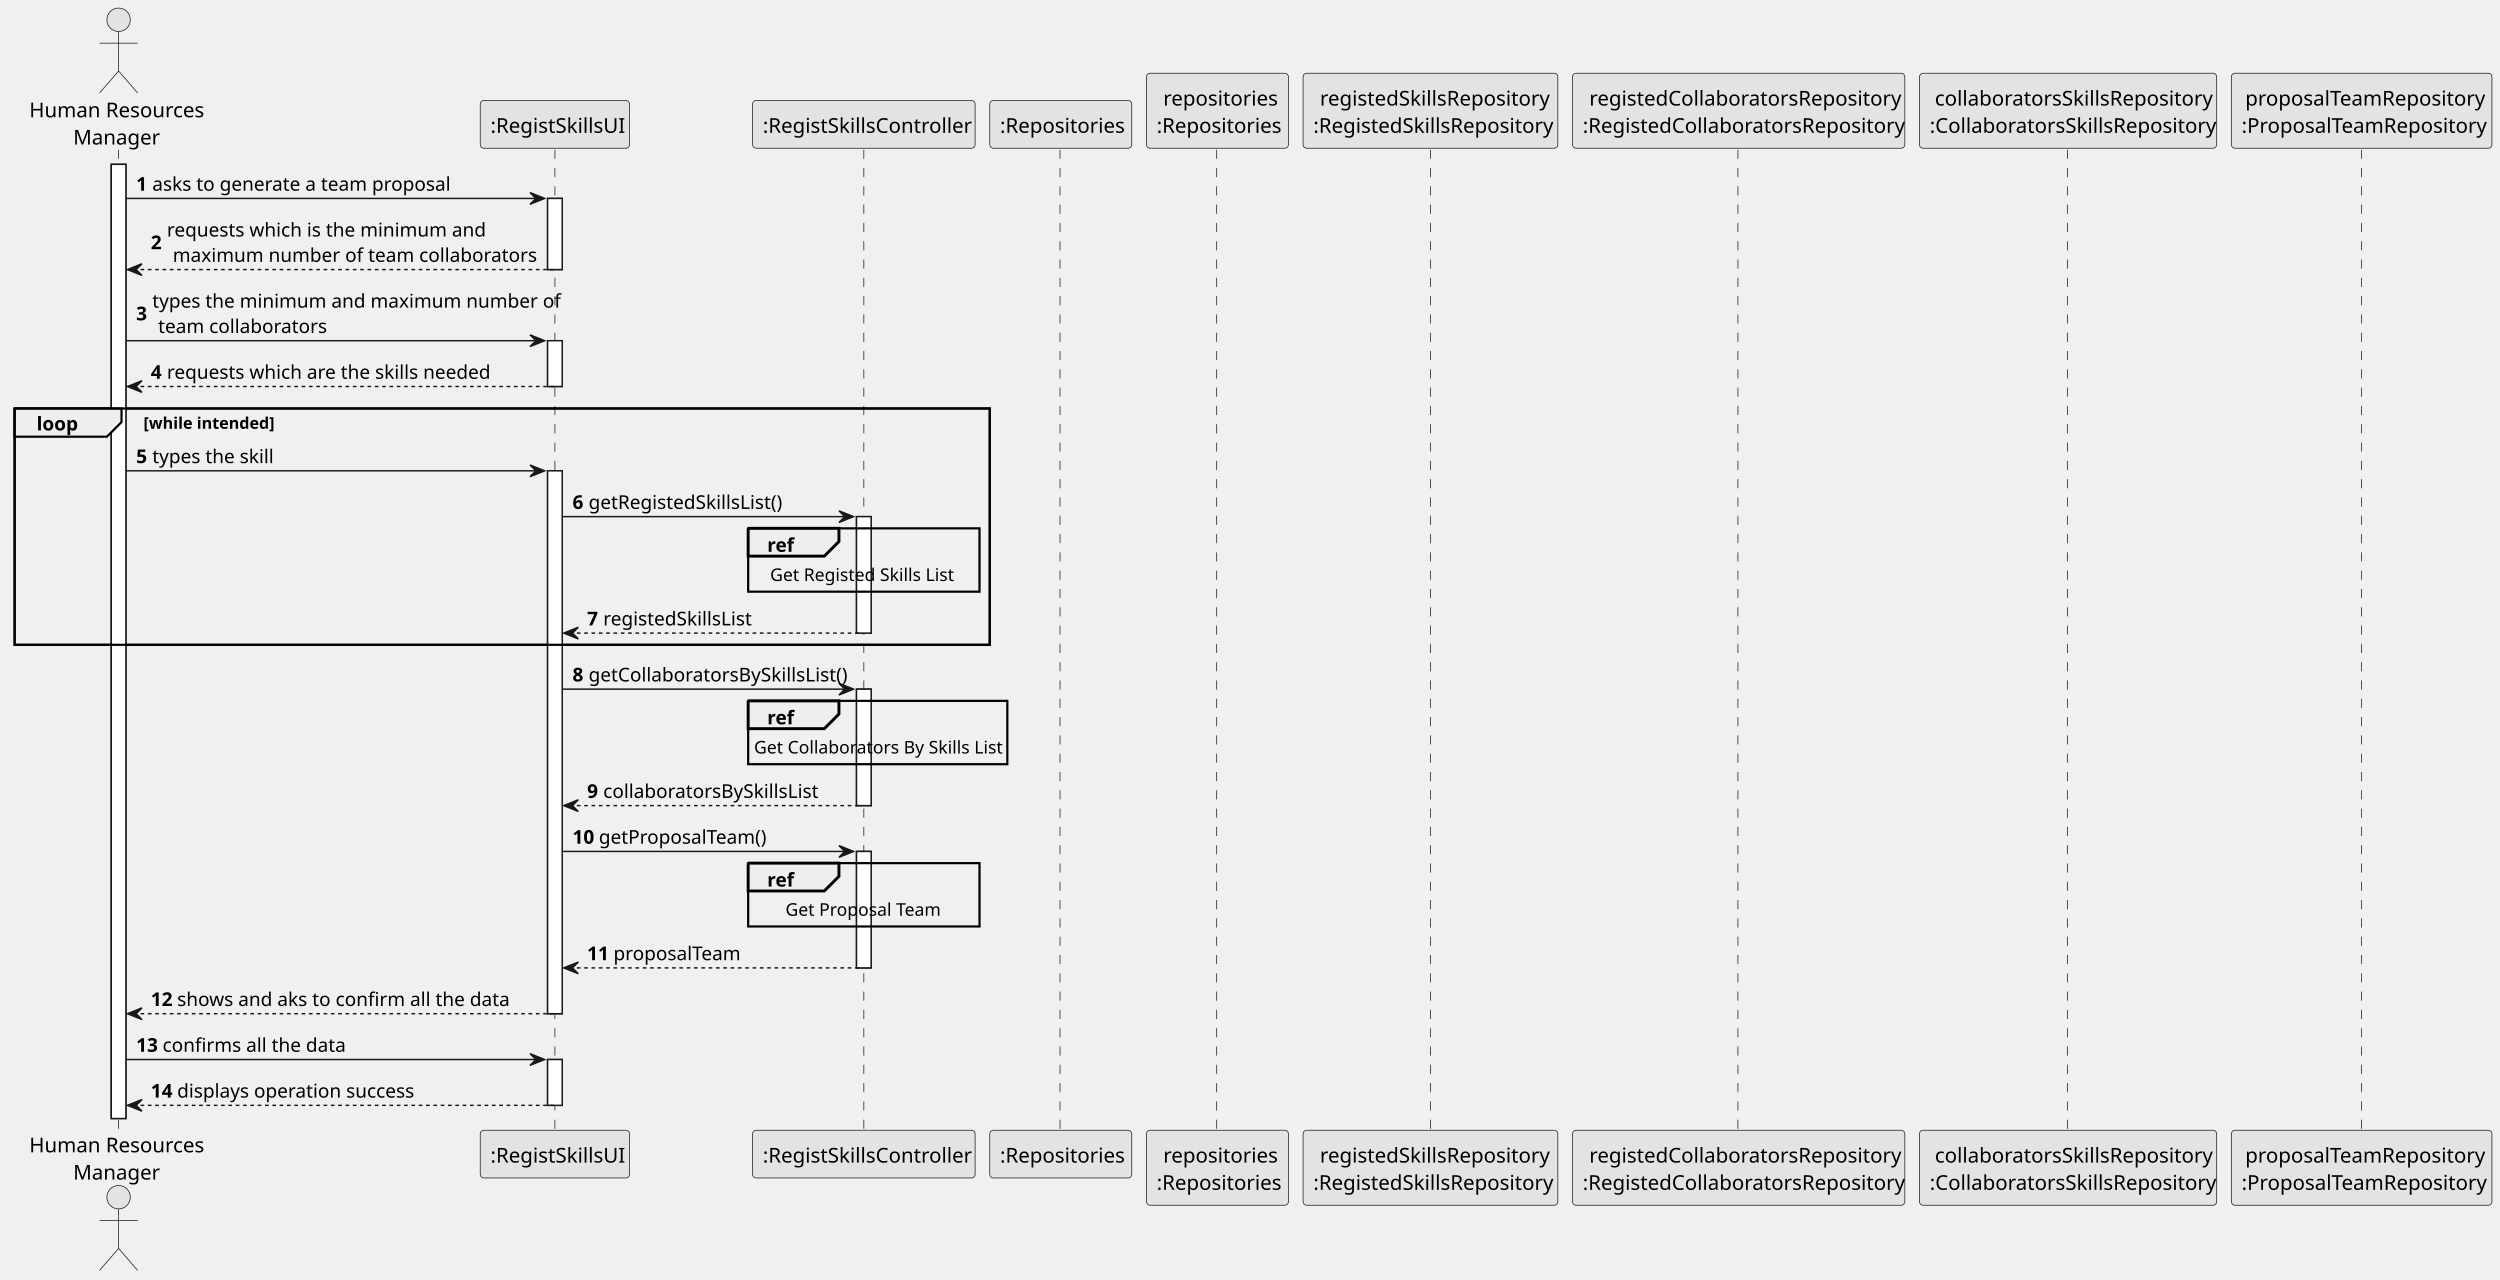
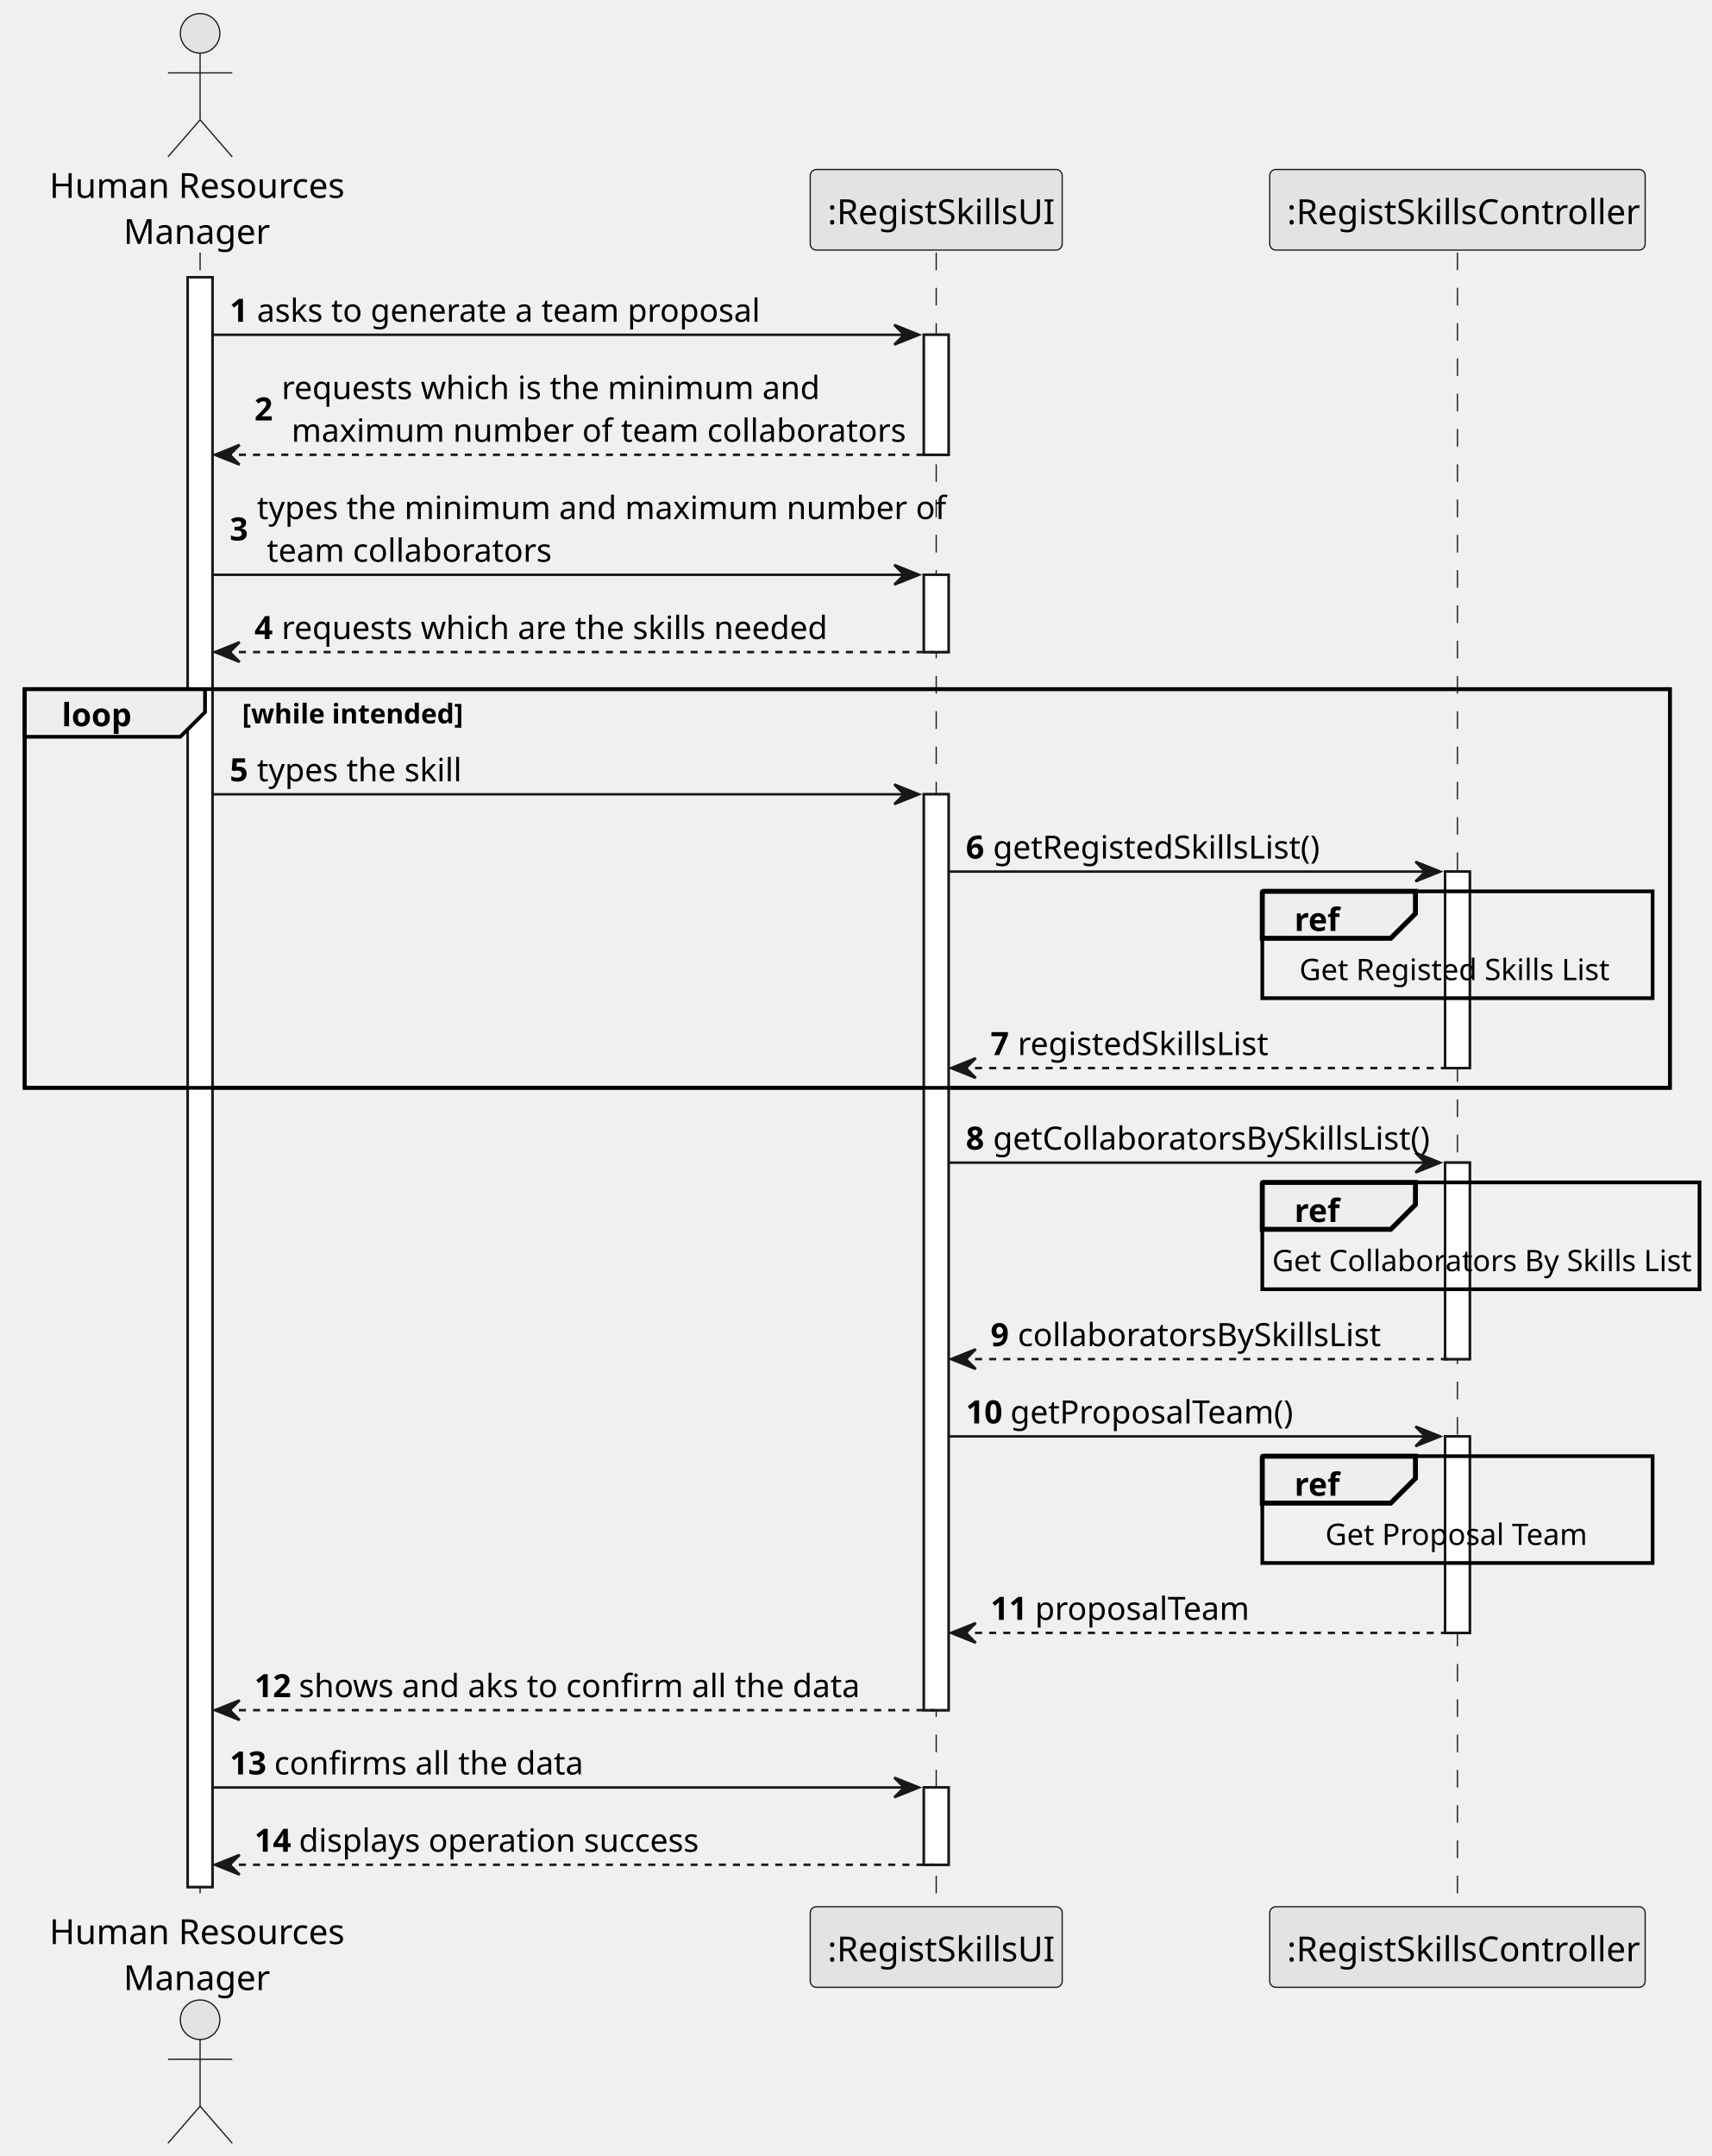
- <svg xmlns="http://www.w3.org/2000/svg" contentStyleType="text/css" height="699.2px" preserveAspectRatio="none" style="width:1366px;height:699px;background:#FFFFFF;" version="1.1" viewBox="0 0 1366 699" width="1366.4px" zoomAndPan="magnify">
+ <svg xmlns="http://www.w3.org/2000/svg" contentStyleType="text/css" height="611.8px" preserveAspectRatio="none" style="width:485px;height:611px;background:#FFFFFF;" version="1.1" viewBox="0 0 485 611" width="485.8px" zoomAndPan="magnify">
  <defs />
  <g>
-     <rect fill="#FFFFFF" height="521.362" style="stroke:#181818;stroke-width:0.8;" width="8" x="60.8" y="89.794" />
-     <rect fill="#FFFFFF" height="38.866" style="stroke:#181818;stroke-width:0.8;" width="8" x="299.2" y="108.427" />
-     <rect fill="#FFFFFF" height="25.033" style="stroke:#181818;stroke-width:0.8;" width="8" x="299.2" y="186.158" />
-     <rect fill="#FFFFFF" height="296.634" style="stroke:#181818;stroke-width:0.8;" width="8" x="299.2" y="257.256" />
-     <rect fill="#FFFFFF" height="25.033" style="stroke:#181818;stroke-width:0.8;" width="8" x="299.2" y="578.923" />
-     <rect fill="#FFFFFF" height="63.634" style="stroke:#181818;stroke-width:0.8;" width="8" x="468" y="282.289" />
-     <rect fill="#FFFFFF" height="63.634" style="stroke:#181818;stroke-width:0.8;" width="8" x="468" y="376.556" />
-     <rect fill="#FFFFFF" height="63.634" style="stroke:#181818;stroke-width:0.8;" width="8" x="468" y="465.223" />
-     <rect fill="none" height="129.133" style="stroke:#000000;stroke-width:1.2;" width="532.8" x="8" y="223.191" />
-     <line style="stroke:#181818;stroke-width:0.4;stroke-dasharray:5.0,5.0;" x1="64.8" x2="64.8" y1="81.794" y2="618.356" />
-     <line style="stroke:#181818;stroke-width:0.4;stroke-dasharray:5.0,5.0;" x1="303.2" x2="303.2" y1="81.794" y2="618.356" />
-     <line style="stroke:#181818;stroke-width:0.4;stroke-dasharray:5.0,5.0;" x1="472" x2="472" y1="81.794" y2="618.356" />
-     <line style="stroke:#181818;stroke-width:0.4;stroke-dasharray:5.0,5.0;" x1="579.2" x2="579.2" y1="81.794" y2="618.356" />
-     <line style="stroke:#181818;stroke-width:0.4;stroke-dasharray:5.0,5.0;" x1="664.8" x2="664.8" y1="81.794" y2="618.356" />
-     <line style="stroke:#181818;stroke-width:0.4;stroke-dasharray:5.0,5.0;" x1="781.6" x2="781.6" y1="81.794" y2="618.356" />
-     <line style="stroke:#181818;stroke-width:0.4;stroke-dasharray:5.0,5.0;" x1="949.6" x2="949.6" y1="81.794" y2="618.356" />
-     <line style="stroke:#181818;stroke-width:0.4;stroke-dasharray:5.0,5.0;" x1="1129.6" x2="1129.6" y1="81.794" y2="618.356" />
-     <line style="stroke:#181818;stroke-width:0.4;stroke-dasharray:5.0,5.0;" x1="1290.4" x2="1290.4" y1="81.794" y2="618.356" />
-     <text fill="#000000" font-family="sans-serif" font-size="11.2" lengthAdjust="spacing" textLength="92.8" x="16" y="64.086">Human Resources</text>
-     <text fill="#000000" font-family="sans-serif" font-size="11.2" lengthAdjust="spacing" textLength="44.8" x="40" y="78.983">Manager</text>
-     <ellipse cx="64.8" cy="10.8" fill="#E3E3E3" rx="6.4" ry="6.4" style="stroke:#181818;stroke-width:0.4;" />
-     <path d="M64.8,17.2 L64.8,38.8 M54.4,23.6 L75.2,23.6 M64.8,38.8 L54.4,50.8 M64.8,38.8 L75.2,50.8 " fill="none" style="stroke:#181818;stroke-width:0.4;" />
-     <text fill="#000000" font-family="sans-serif" font-size="11.2" lengthAdjust="spacing" textLength="92.8" x="16" y="629.642">Human Resources</text>
-     <text fill="#000000" font-family="sans-serif" font-size="11.2" lengthAdjust="spacing" textLength="44.8" x="40" y="644.539">Manager</text>
-     <ellipse cx="64.8" cy="654.15" fill="#E3E3E3" rx="6.4" ry="6.4" style="stroke:#181818;stroke-width:0.4;" />
-     <path d="M64.8,660.55 L64.8,682.15 M54.4,666.95 L75.2,666.95 M64.8,682.15 L54.4,694.15 M64.8,682.15 L75.2,694.15 " fill="none" style="stroke:#181818;stroke-width:0.4;" />
-     <rect fill="#E3E3E3" height="26.097" rx="2" ry="2" style="stroke:#181818;stroke-width:0.4;" width="81.6" x="262.4" y="54.897" />
-     <text fill="#000000" font-family="sans-serif" font-size="11.2" lengthAdjust="spacing" textLength="70.4" x="268" y="72.583">:RegistSkillsUI</text>
-     <rect fill="#E3E3E3" height="26.097" rx="2" ry="2" style="stroke:#181818;stroke-width:0.4;" width="81.6" x="262.4" y="617.556" />
-     <text fill="#000000" font-family="sans-serif" font-size="11.2" lengthAdjust="spacing" textLength="70.4" x="268" y="635.242">:RegistSkillsUI</text>
-     <rect fill="#E3E3E3" height="26.097" rx="2" ry="2" style="stroke:#181818;stroke-width:0.4;" width="121.6" x="411.2" y="54.897" />
-     <text fill="#000000" font-family="sans-serif" font-size="11.2" lengthAdjust="spacing" textLength="110.4" x="416.8" y="72.583">:RegistSkillsController</text>
-     <rect fill="#E3E3E3" height="26.097" rx="2" ry="2" style="stroke:#181818;stroke-width:0.4;" width="121.6" x="411.2" y="617.556" />
-     <text fill="#000000" font-family="sans-serif" font-size="11.2" lengthAdjust="spacing" textLength="110.4" x="416.8" y="635.242">:RegistSkillsController</text>
-     <rect fill="#E3E3E3" height="26.097" rx="2" ry="2" style="stroke:#181818;stroke-width:0.4;" width="77.6" x="540.8" y="54.897" />
-     <text fill="#000000" font-family="sans-serif" font-size="11.2" lengthAdjust="spacing" textLength="66.4" x="546.4" y="72.583">:Repositories</text>
-     <rect fill="#E3E3E3" height="26.097" rx="2" ry="2" style="stroke:#181818;stroke-width:0.4;" width="77.6" x="540.8" y="617.556" />
-     <text fill="#000000" font-family="sans-serif" font-size="11.2" lengthAdjust="spacing" textLength="66.4" x="546.4" y="635.242">:Repositories</text>
-     <rect fill="#E3E3E3" height="40.994" rx="2" ry="2" style="stroke:#181818;stroke-width:0.4;" width="77.6" x="626.4" y="40" />
-     <text fill="#000000" font-family="sans-serif" font-size="11.2" lengthAdjust="spacing" textLength="59.2" x="635.6" y="57.686">repositories</text>
-     <text fill="#000000" font-family="sans-serif" font-size="11.2" lengthAdjust="spacing" textLength="66.4" x="632" y="72.583">:Repositories</text>
-     <rect fill="#E3E3E3" height="40.994" rx="2" ry="2" style="stroke:#181818;stroke-width:0.4;" width="77.6" x="626.4" y="617.556" />
-     <text fill="#000000" font-family="sans-serif" font-size="11.2" lengthAdjust="spacing" textLength="59.2" x="635.6" y="635.242">repositories</text>
-     <text fill="#000000" font-family="sans-serif" font-size="11.2" lengthAdjust="spacing" textLength="66.4" x="632" y="650.139">:Repositories</text>
-     <rect fill="#E3E3E3" height="40.994" rx="2" ry="2" style="stroke:#181818;stroke-width:0.4;" width="139.2" x="712" y="40" />
-     <text fill="#000000" font-family="sans-serif" font-size="11.2" lengthAdjust="spacing" textLength="120.8" x="721.2" y="57.686">registedSkillsRepository</text>
-     <text fill="#000000" font-family="sans-serif" font-size="11.2" lengthAdjust="spacing" textLength="128" x="717.6" y="72.583">:RegistedSkillsRepository</text>
-     <rect fill="#E3E3E3" height="40.994" rx="2" ry="2" style="stroke:#181818;stroke-width:0.4;" width="139.2" x="712" y="617.556" />
-     <text fill="#000000" font-family="sans-serif" font-size="11.2" lengthAdjust="spacing" textLength="120.8" x="721.2" y="635.242">registedSkillsRepository</text>
-     <text fill="#000000" font-family="sans-serif" font-size="11.2" lengthAdjust="spacing" textLength="128" x="717.6" y="650.139">:RegistedSkillsRepository</text>
-     <rect fill="#E3E3E3" height="40.994" rx="2" ry="2" style="stroke:#181818;stroke-width:0.4;" width="181.6" x="859.2" y="40" />
-     <text fill="#000000" font-family="sans-serif" font-size="11.2" lengthAdjust="spacing" textLength="163.2" x="868.4" y="57.686">registedCollaboratorsRepository</text>
-     <text fill="#000000" font-family="sans-serif" font-size="11.2" lengthAdjust="spacing" textLength="170.4" x="864.8" y="72.583">:RegistedCollaboratorsRepository</text>
-     <rect fill="#E3E3E3" height="40.994" rx="2" ry="2" style="stroke:#181818;stroke-width:0.4;" width="181.6" x="859.2" y="617.556" />
-     <text fill="#000000" font-family="sans-serif" font-size="11.2" lengthAdjust="spacing" textLength="163.2" x="868.4" y="635.242">registedCollaboratorsRepository</text>
-     <text fill="#000000" font-family="sans-serif" font-size="11.2" lengthAdjust="spacing" textLength="170.4" x="864.8" y="650.139">:RegistedCollaboratorsRepository</text>
-     <rect fill="#E3E3E3" height="40.994" rx="2" ry="2" style="stroke:#181818;stroke-width:0.4;" width="162.4" x="1048.8" y="40" />
-     <text fill="#000000" font-family="sans-serif" font-size="11.2" lengthAdjust="spacing" textLength="145.6" x="1057.2" y="57.686">collaboratorsSkillsRepository</text>
-     <text fill="#000000" font-family="sans-serif" font-size="11.2" lengthAdjust="spacing" textLength="151.2" x="1054.4" y="72.583">:CollaboratorsSkillsRepository</text>
-     <rect fill="#E3E3E3" height="40.994" rx="2" ry="2" style="stroke:#181818;stroke-width:0.4;" width="162.4" x="1048.8" y="617.556" />
-     <text fill="#000000" font-family="sans-serif" font-size="11.2" lengthAdjust="spacing" textLength="145.6" x="1057.2" y="635.242">collaboratorsSkillsRepository</text>
-     <text fill="#000000" font-family="sans-serif" font-size="11.2" lengthAdjust="spacing" textLength="151.2" x="1054.4" y="650.139">:CollaboratorsSkillsRepository</text>
-     <rect fill="#E3E3E3" height="40.994" rx="2" ry="2" style="stroke:#181818;stroke-width:0.4;" width="142.4" x="1219.2" y="40" />
-     <text fill="#000000" font-family="sans-serif" font-size="11.2" lengthAdjust="spacing" textLength="127.2" x="1226.8" y="57.686">proposalTeamRepository</text>
-     <text fill="#000000" font-family="sans-serif" font-size="11.2" lengthAdjust="spacing" textLength="131.2" x="1224.8" y="72.583">:ProposalTeamRepository</text>
-     <rect fill="#E3E3E3" height="40.994" rx="2" ry="2" style="stroke:#181818;stroke-width:0.4;" width="142.4" x="1219.2" y="617.556" />
-     <text fill="#000000" font-family="sans-serif" font-size="11.2" lengthAdjust="spacing" textLength="127.2" x="1226.8" y="635.242">proposalTeamRepository</text>
-     <text fill="#000000" font-family="sans-serif" font-size="11.2" lengthAdjust="spacing" textLength="131.2" x="1224.8" y="650.139">:ProposalTeamRepository</text>
-     <rect fill="#FFFFFF" height="521.362" style="stroke:#181818;stroke-width:0.8;" width="8" x="60.8" y="89.794" />
-     <rect fill="#FFFFFF" height="38.866" style="stroke:#181818;stroke-width:0.8;" width="8" x="299.2" y="108.427" />
-     <rect fill="#FFFFFF" height="25.033" style="stroke:#181818;stroke-width:0.8;" width="8" x="299.2" y="186.158" />
-     <rect fill="#FFFFFF" height="296.634" style="stroke:#181818;stroke-width:0.8;" width="8" x="299.2" y="257.256" />
-     <rect fill="#FFFFFF" height="25.033" style="stroke:#181818;stroke-width:0.8;" width="8" x="299.2" y="578.923" />
-     <rect fill="#FFFFFF" height="63.634" style="stroke:#181818;stroke-width:0.8;" width="8" x="468" y="282.289" />
-     <rect fill="#FFFFFF" height="63.634" style="stroke:#181818;stroke-width:0.8;" width="8" x="468" y="376.556" />
-     <rect fill="#FFFFFF" height="63.634" style="stroke:#181818;stroke-width:0.8;" width="8" x="468" y="465.223" />
-     <polygon fill="#181818" points="289.6,105.227,297.6,108.427,289.6,111.627,292.8,108.427" style="stroke:#181818;stroke-width:0.8;" />
-     <line style="stroke:#181818;stroke-width:0.8;" x1="68.8" x2="294.4" y1="108.427" y2="108.427" />
-     <text fill="#000000" font-family="sans-serif" font-size="10.4" font-weight="bold" lengthAdjust="spacing" textLength="5.6" x="74.4" y="104.216">1</text>
-     <text fill="#000000" font-family="sans-serif" font-size="10.4" lengthAdjust="spacing" textLength="155.2" x="83.2" y="104.216">asks to generate a team proposal</text>
-     <polygon fill="#181818" points="77.6,144.092,69.6,147.292,77.6,150.492,74.4,147.292" style="stroke:#181818;stroke-width:0.8;" />
-     <line style="stroke:#181818;stroke-width:0.8;stroke-dasharray:2.0,2.0;" x1="72.8" x2="302.4" y1="147.292" y2="147.292" />
-     <text fill="#000000" font-family="sans-serif" font-size="10.4" font-weight="bold" lengthAdjust="spacing" textLength="5.6" x="82.4" y="136.166">2</text>
-     <text fill="#000000" font-family="sans-serif" font-size="10.4" lengthAdjust="spacing" textLength="164" x="91.2" y="129.249">requests which is the minimum and</text>
-     <text fill="#000000" font-family="sans-serif" font-size="10.4" lengthAdjust="spacing" textLength="183.2" x="94.4" y="143.082">maximum number of team collaborators</text>
-     <polygon fill="#181818" points="289.6,182.958,297.6,186.158,289.6,189.358,292.8,186.158" style="stroke:#181818;stroke-width:0.8;" />
-     <line style="stroke:#181818;stroke-width:0.8;" x1="68.8" x2="294.4" y1="186.158" y2="186.158" />
-     <text fill="#000000" font-family="sans-serif" font-size="10.4" font-weight="bold" lengthAdjust="spacing" textLength="5.6" x="74.4" y="175.031">3</text>
-     <text fill="#000000" font-family="sans-serif" font-size="10.4" lengthAdjust="spacing" textLength="206.4" x="83.2" y="168.115">types the minimum and maximum number of</text>
-     <text fill="#000000" font-family="sans-serif" font-size="10.4" lengthAdjust="spacing" textLength="85.6" x="86.4" y="181.948">team collaborators</text>
-     <polygon fill="#181818" points="77.6,207.991,69.6,211.191,77.6,214.391,74.4,211.191" style="stroke:#181818;stroke-width:0.8;" />
-     <line style="stroke:#181818;stroke-width:0.8;stroke-dasharray:2.0,2.0;" x1="72.8" x2="302.4" y1="211.191" y2="211.191" />
-     <text fill="#000000" font-family="sans-serif" font-size="10.4" font-weight="bold" lengthAdjust="spacing" textLength="5.6" x="82.4" y="206.981">4</text>
-     <text fill="#000000" font-family="sans-serif" font-size="10.4" lengthAdjust="spacing" textLength="168.8" x="91.2" y="206.981">requests which are the skills needed</text>
-     <path d="M8,223.191 L66.4,223.191 L66.4,230.623 L58.4,238.623 L8,238.623 L8,223.191 " fill="#EEEEEE" style="stroke:#000000;stroke-width:1.2;" />
-     <rect fill="none" height="129.133" style="stroke:#000000;stroke-width:1.2;" width="532.8" x="8" y="223.191" />
-     <text fill="#000000" font-family="sans-serif" font-size="10.4" font-weight="bold" lengthAdjust="spacing" textLength="22.4" x="20" y="235.213">loop</text>
-     <text fill="#000000" font-family="sans-serif" font-size="8.8" font-weight="bold" lengthAdjust="spacing" textLength="72" x="78.4" y="234.287">[while intended]</text>
-     <polygon fill="#181818" points="289.6,254.056,297.6,257.256,289.6,260.456,292.8,257.256" style="stroke:#181818;stroke-width:0.8;" />
-     <line style="stroke:#181818;stroke-width:0.8;" x1="68.8" x2="294.4" y1="257.256" y2="257.256" />
-     <text fill="#000000" font-family="sans-serif" font-size="10.4" font-weight="bold" lengthAdjust="spacing" textLength="5.6" x="74.4" y="253.046">5</text>
-     <text fill="#000000" font-family="sans-serif" font-size="10.4" lengthAdjust="spacing" textLength="64.8" x="83.2" y="253.046">types the skill</text>
-     <polygon fill="#181818" points="458.4,279.089,466.4,282.289,458.4,285.489,461.6,282.289" style="stroke:#181818;stroke-width:0.8;" />
-     <line style="stroke:#181818;stroke-width:0.8;" x1="307.2" x2="463.2" y1="282.289" y2="282.289" />
-     <text fill="#000000" font-family="sans-serif" font-size="10.4" font-weight="bold" lengthAdjust="spacing" textLength="5.6" x="312.8" y="278.079">6</text>
-     <text fill="#000000" font-family="sans-serif" font-size="10.4" lengthAdjust="spacing" textLength="104" x="321.6" y="278.079">getRegistedSkillsList()</text>
-     <rect fill="none" height="34.602" style="stroke:#000000;stroke-width:1.2;" width="126.4" x="408.8" y="288.689" />
-     <path d="M408.8,288.689 L458.4,288.689 L458.4,295.889 L450.4,303.889 L408.8,303.889 L408.8,288.689 " fill="#EEEEEE" style="stroke:#000000;stroke-width:1.6;" />
-     <text fill="#000000" font-family="sans-serif" font-size="10.4" font-weight="bold" lengthAdjust="spacing" textLength="13.6" x="419.2" y="301.512">ref</text>
-     <text fill="#000000" font-family="sans-serif" font-size="9.6" lengthAdjust="spacing" textLength="102.4" x="420.8" y="317.448">Get Registed Skills List</text>
-     <polygon fill="#181818" points="316,342.723,308,345.923,316,349.123,312.8,345.923" style="stroke:#181818;stroke-width:0.8;" />
-     <line style="stroke:#181818;stroke-width:0.8;stroke-dasharray:2.0,2.0;" x1="311.2" x2="471.2" y1="345.923" y2="345.923" />
-     <text fill="#000000" font-family="sans-serif" font-size="10.4" font-weight="bold" lengthAdjust="spacing" textLength="5.6" x="320.8" y="341.713">7</text>
-     <text fill="#000000" font-family="sans-serif" font-size="10.4" lengthAdjust="spacing" textLength="79.2" x="329.6" y="341.713">registedSkillsList</text>
-     <polygon fill="#181818" points="458.4,373.356,466.4,376.556,458.4,379.756,461.6,376.556" style="stroke:#181818;stroke-width:0.8;" />
-     <line style="stroke:#181818;stroke-width:0.8;" x1="307.2" x2="463.2" y1="376.556" y2="376.556" />
-     <text fill="#000000" font-family="sans-serif" font-size="10.4" font-weight="bold" lengthAdjust="spacing" textLength="5.6" x="312.8" y="372.346">8</text>
-     <text fill="#000000" font-family="sans-serif" font-size="10.4" lengthAdjust="spacing" textLength="136.8" x="321.6" y="372.346">getCollaboratorsBySkillsList()</text>
-     <rect fill="none" height="34.602" style="stroke:#000000;stroke-width:1.2;" width="141.6" x="408.8" y="382.956" />
-     <path d="M408.8,382.956 L458.4,382.956 L458.4,390.156 L450.4,398.156 L408.8,398.156 L408.8,382.956 " fill="#EEEEEE" style="stroke:#000000;stroke-width:1.6;" />
-     <text fill="#000000" font-family="sans-serif" font-size="10.4" font-weight="bold" lengthAdjust="spacing" textLength="13.6" x="419.2" y="395.779">ref</text>
-     <text fill="#000000" font-family="sans-serif" font-size="9.6" lengthAdjust="spacing" textLength="135.2" x="412" y="411.716">Get Collaborators By Skills List</text>
-     <polygon fill="#181818" points="316,436.991,308,440.191,316,443.391,312.8,440.191" style="stroke:#181818;stroke-width:0.8;" />
-     <line style="stroke:#181818;stroke-width:0.8;stroke-dasharray:2.0,2.0;" x1="311.2" x2="471.2" y1="440.191" y2="440.191" />
-     <text fill="#000000" font-family="sans-serif" font-size="10.4" font-weight="bold" lengthAdjust="spacing" textLength="5.6" x="320.8" y="435.981">9</text>
-     <text fill="#000000" font-family="sans-serif" font-size="10.4" lengthAdjust="spacing" textLength="114.4" x="329.6" y="435.981">collaboratorsBySkillsList</text>
-     <polygon fill="#181818" points="458.4,462.023,466.4,465.223,458.4,468.423,461.6,465.223" style="stroke:#181818;stroke-width:0.8;" />
-     <line style="stroke:#181818;stroke-width:0.8;" x1="307.2" x2="463.2" y1="465.223" y2="465.223" />
-     <text fill="#000000" font-family="sans-serif" font-size="10.4" font-weight="bold" lengthAdjust="spacing" textLength="11.2" x="312.8" y="461.013">10</text>
-     <text fill="#000000" font-family="sans-serif" font-size="10.4" lengthAdjust="spacing" textLength="87.2" x="327.2" y="461.013">getProposalTeam()</text>
-     <rect fill="none" height="34.602" style="stroke:#000000;stroke-width:1.2;" width="126.4" x="408.8" y="471.623" />
-     <path d="M408.8,471.623 L458.4,471.623 L458.4,478.823 L450.4,486.823 L408.8,486.823 L408.8,471.623 " fill="#EEEEEE" style="stroke:#000000;stroke-width:1.6;" />
-     <text fill="#000000" font-family="sans-serif" font-size="10.4" font-weight="bold" lengthAdjust="spacing" textLength="13.6" x="419.2" y="484.446">ref</text>
-     <text fill="#000000" font-family="sans-serif" font-size="9.6" lengthAdjust="spacing" textLength="85.6" x="429.2" y="500.383">Get Proposal Team</text>
-     <polygon fill="#181818" points="316,525.658,308,528.858,316,532.058,312.8,528.858" style="stroke:#181818;stroke-width:0.8;" />
-     <line style="stroke:#181818;stroke-width:0.8;stroke-dasharray:2.0,2.0;" x1="311.2" x2="471.2" y1="528.858" y2="528.858" />
-     <text fill="#000000" font-family="sans-serif" font-size="10.4" font-weight="bold" lengthAdjust="spacing" textLength="11.2" x="320.8" y="524.648">11</text>
-     <text fill="#000000" font-family="sans-serif" font-size="10.4" lengthAdjust="spacing" textLength="64.8" x="335.2" y="524.648">proposalTeam</text>
-     <polygon fill="#181818" points="77.6,550.691,69.6,553.891,77.6,557.091,74.4,553.891" style="stroke:#181818;stroke-width:0.8;" />
-     <line style="stroke:#181818;stroke-width:0.8;stroke-dasharray:2.0,2.0;" x1="72.8" x2="302.4" y1="553.891" y2="553.891" />
-     <text fill="#000000" font-family="sans-serif" font-size="10.4" font-weight="bold" lengthAdjust="spacing" textLength="11.2" x="82.4" y="549.681">12</text>
-     <text fill="#000000" font-family="sans-serif" font-size="10.4" lengthAdjust="spacing" textLength="172.8" x="96.8" y="549.681">shows and aks to confirm all the data</text>
-     <polygon fill="#181818" points="289.6,575.723,297.6,578.923,289.6,582.123,292.8,578.923" style="stroke:#181818;stroke-width:0.8;" />
-     <line style="stroke:#181818;stroke-width:0.8;" x1="68.8" x2="294.4" y1="578.923" y2="578.923" />
-     <text fill="#000000" font-family="sans-serif" font-size="10.4" font-weight="bold" lengthAdjust="spacing" textLength="11.2" x="74.4" y="574.713">13</text>
-     <text fill="#000000" font-family="sans-serif" font-size="10.4" lengthAdjust="spacing" textLength="93.6" x="88.8" y="574.713">confirms all the data</text>
-     <polygon fill="#181818" points="77.6,600.756,69.6,603.956,77.6,607.156,74.4,603.956" style="stroke:#181818;stroke-width:0.8;" />
-     <line style="stroke:#181818;stroke-width:0.8;stroke-dasharray:2.0,2.0;" x1="72.8" x2="302.4" y1="603.956" y2="603.956" />
-     <text fill="#000000" font-family="sans-serif" font-size="10.4" font-weight="bold" lengthAdjust="spacing" textLength="11.2" x="82.4" y="599.746">14</text>
-     <text fill="#000000" font-family="sans-serif" font-size="10.4" lengthAdjust="spacing" textLength="126.4" x="96.8" y="599.746">displays operation success</text>
+     <rect fill="#FFFFFF" height="456.192" style="stroke:#181818;stroke-width:0.7;" width="7" x="53.2" y="78.57" />
+     <rect fill="#FFFFFF" height="34.007" style="stroke:#181818;stroke-width:0.7;" width="7" x="261.8" y="94.873" />
+     <rect fill="#FFFFFF" height="21.904" style="stroke:#181818;stroke-width:0.7;" width="7" x="261.8" y="162.888" />
+     <rect fill="#FFFFFF" height="259.555" style="stroke:#181818;stroke-width:0.7;" width="7" x="261.8" y="225.099" />
+     <rect fill="#FFFFFF" height="21.904" style="stroke:#181818;stroke-width:0.7;" width="7" x="261.8" y="506.558" />
+     <rect fill="#FFFFFF" height="55.68" style="stroke:#181818;stroke-width:0.7;" width="7" x="409.5" y="247.003" />
+     <rect fill="#FFFFFF" height="55.68" style="stroke:#181818;stroke-width:0.7;" width="7" x="409.5" y="329.487" />
+     <rect fill="#FFFFFF" height="55.68" style="stroke:#181818;stroke-width:0.7;" width="7" x="409.5" y="407.07" />
+     <rect fill="none" height="112.991" style="stroke:#000000;stroke-width:1.05;" width="466.2" x="7" y="195.292" />
+     <line style="stroke:#181818;stroke-width:0.35;stroke-dasharray:5.0,5.0;" x1="56.7" x2="56.7" y1="71.57" y2="541.062" />
+     <line style="stroke:#181818;stroke-width:0.35;stroke-dasharray:5.0,5.0;" x1="265.3" x2="265.3" y1="71.57" y2="541.062" />
+     <line style="stroke:#181818;stroke-width:0.35;stroke-dasharray:5.0,5.0;" x1="413" x2="413" y1="71.57" y2="541.062" />
+     <text fill="#000000" font-family="sans-serif" font-size="9.8" lengthAdjust="spacing" textLength="81.2" x="14" y="56.075">Human Resources</text>
+     <text fill="#000000" font-family="sans-serif" font-size="9.8" lengthAdjust="spacing" textLength="39.2" x="35" y="69.11">Manager</text>
+     <ellipse cx="56.7" cy="9.45" fill="#E3E3E3" rx="5.6" ry="5.6" style="stroke:#181818;stroke-width:0.35;" />
+     <path d="M56.7,15.05 L56.7,33.95 M47.6,20.65 L65.8,20.65 M56.7,33.95 L47.6,44.45 M56.7,33.95 L65.8,44.45 " fill="none" style="stroke:#181818;stroke-width:0.35;" />
+     <text fill="#000000" font-family="sans-serif" font-size="9.8" lengthAdjust="spacing" textLength="81.2" x="14" y="550.937">Human Resources</text>
+     <text fill="#000000" font-family="sans-serif" font-size="9.8" lengthAdjust="spacing" textLength="39.2" x="35" y="563.972">Manager</text>
+     <ellipse cx="56.7" cy="572.381" fill="#E3E3E3" rx="5.6" ry="5.6" style="stroke:#181818;stroke-width:0.35;" />
+     <path d="M56.7,577.981 L56.7,596.881 M47.6,583.581 L65.8,583.581 M56.7,596.881 L47.6,607.381 M56.7,596.881 L65.8,607.381 " fill="none" style="stroke:#181818;stroke-width:0.35;" />
+     <rect fill="#E3E3E3" height="22.835" rx="1.75" ry="1.75" style="stroke:#181818;stroke-width:0.35;" width="71.4" x="229.6" y="48.035" />
+     <text fill="#000000" font-family="sans-serif" font-size="9.8" lengthAdjust="spacing" textLength="61.6" x="234.5" y="63.51">:RegistSkillsUI</text>
+     <rect fill="#E3E3E3" height="22.835" rx="1.75" ry="1.75" style="stroke:#181818;stroke-width:0.35;" width="71.4" x="229.6" y="540.362" />
+     <text fill="#000000" font-family="sans-serif" font-size="9.8" lengthAdjust="spacing" textLength="61.6" x="234.5" y="555.837">:RegistSkillsUI</text>
+     <rect fill="#E3E3E3" height="22.835" rx="1.75" ry="1.75" style="stroke:#181818;stroke-width:0.35;" width="106.4" x="359.8" y="48.035" />
+     <text fill="#000000" font-family="sans-serif" font-size="9.8" lengthAdjust="spacing" textLength="96.6" x="364.7" y="63.51">:RegistSkillsController</text>
+     <rect fill="#E3E3E3" height="22.835" rx="1.75" ry="1.75" style="stroke:#181818;stroke-width:0.35;" width="106.4" x="359.8" y="540.362" />
+     <text fill="#000000" font-family="sans-serif" font-size="9.8" lengthAdjust="spacing" textLength="96.6" x="364.7" y="555.837">:RegistSkillsController</text>
+     <rect fill="#FFFFFF" height="456.192" style="stroke:#181818;stroke-width:0.7;" width="7" x="53.2" y="78.57" />
+     <rect fill="#FFFFFF" height="34.007" style="stroke:#181818;stroke-width:0.7;" width="7" x="261.8" y="94.873" />
+     <rect fill="#FFFFFF" height="21.904" style="stroke:#181818;stroke-width:0.7;" width="7" x="261.8" y="162.888" />
+     <rect fill="#FFFFFF" height="259.555" style="stroke:#181818;stroke-width:0.7;" width="7" x="261.8" y="225.099" />
+     <rect fill="#FFFFFF" height="21.904" style="stroke:#181818;stroke-width:0.7;" width="7" x="261.8" y="506.558" />
+     <rect fill="#FFFFFF" height="55.68" style="stroke:#181818;stroke-width:0.7;" width="7" x="409.5" y="247.003" />
+     <rect fill="#FFFFFF" height="55.68" style="stroke:#181818;stroke-width:0.7;" width="7" x="409.5" y="329.487" />
+     <rect fill="#FFFFFF" height="55.68" style="stroke:#181818;stroke-width:0.7;" width="7" x="409.5" y="407.07" />
+     <polygon fill="#181818" points="253.4,92.073,260.4,94.873,253.4,97.673,256.2,94.873" style="stroke:#181818;stroke-width:0.7;" />
+     <line style="stroke:#181818;stroke-width:0.7;" x1="60.2" x2="257.6" y1="94.873" y2="94.873" />
+     <text fill="#000000" font-family="sans-serif" font-size="9.1" font-weight="bold" lengthAdjust="spacing" textLength="4.9" x="65.1" y="91.189">1</text>
+     <text fill="#000000" font-family="sans-serif" font-size="9.1" lengthAdjust="spacing" textLength="135.8" x="72.8" y="91.189">asks to generate a team proposal</text>
+     <polygon fill="#181818" points="67.9,126.081,60.9,128.881,67.9,131.681,65.1,128.881" style="stroke:#181818;stroke-width:0.7;" />
+     <line style="stroke:#181818;stroke-width:0.7;stroke-dasharray:2.0,2.0;" x1="63.7" x2="264.6" y1="128.881" y2="128.881" />
+     <text fill="#000000" font-family="sans-serif" font-size="9.1" font-weight="bold" lengthAdjust="spacing" textLength="4.9" x="72.1" y="119.145">2</text>
+     <text fill="#000000" font-family="sans-serif" font-size="9.1" lengthAdjust="spacing" textLength="143.5" x="79.8" y="113.093">requests which is the minimum and</text>
+     <text fill="#000000" font-family="sans-serif" font-size="9.1" lengthAdjust="spacing" textLength="160.3" x="82.6" y="125.197">maximum number of team collaborators</text>
+     <polygon fill="#181818" points="253.4,160.088,260.4,162.888,253.4,165.688,256.2,162.888" style="stroke:#181818;stroke-width:0.7;" />
+     <line style="stroke:#181818;stroke-width:0.7;" x1="60.2" x2="257.6" y1="162.888" y2="162.888" />
+     <text fill="#000000" font-family="sans-serif" font-size="9.1" font-weight="bold" lengthAdjust="spacing" textLength="4.9" x="65.1" y="153.152">3</text>
+     <text fill="#000000" font-family="sans-serif" font-size="9.1" lengthAdjust="spacing" textLength="180.6" x="72.8" y="147.101">types the minimum and maximum number of</text>
+     <text fill="#000000" font-family="sans-serif" font-size="9.1" lengthAdjust="spacing" textLength="74.9" x="75.6" y="159.204">team collaborators</text>
+     <polygon fill="#181818" points="67.9,181.992,60.9,184.792,67.9,187.592,65.1,184.792" style="stroke:#181818;stroke-width:0.7;" />
+     <line style="stroke:#181818;stroke-width:0.7;stroke-dasharray:2.0,2.0;" x1="63.7" x2="264.6" y1="184.792" y2="184.792" />
+     <text fill="#000000" font-family="sans-serif" font-size="9.1" font-weight="bold" lengthAdjust="spacing" textLength="4.9" x="72.1" y="181.108">4</text>
+     <text fill="#000000" font-family="sans-serif" font-size="9.1" lengthAdjust="spacing" textLength="147.7" x="79.8" y="181.108">requests which are the skills needed</text>
+     <path d="M7,195.292 L58.1,195.292 L58.1,201.796 L51.1,208.796 L7,208.796 L7,195.292 " fill="#EEEEEE" style="stroke:#000000;stroke-width:1.05;" />
+     <rect fill="none" height="112.991" style="stroke:#000000;stroke-width:1.05;" width="466.2" x="7" y="195.292" />
+     <text fill="#000000" font-family="sans-serif" font-size="9.1" font-weight="bold" lengthAdjust="spacing" textLength="19.6" x="17.5" y="205.812">loop</text>
+     <text fill="#000000" font-family="sans-serif" font-size="7.7" font-weight="bold" lengthAdjust="spacing" textLength="63" x="68.6" y="205.001">[while intended]</text>
+     <polygon fill="#181818" points="253.4,222.299,260.4,225.099,253.4,227.899,256.2,225.099" style="stroke:#181818;stroke-width:0.7;" />
+     <line style="stroke:#181818;stroke-width:0.7;" x1="60.2" x2="257.6" y1="225.099" y2="225.099" />
+     <text fill="#000000" font-family="sans-serif" font-size="9.1" font-weight="bold" lengthAdjust="spacing" textLength="4.9" x="65.1" y="221.415">5</text>
+     <text fill="#000000" font-family="sans-serif" font-size="9.1" lengthAdjust="spacing" textLength="56.7" x="72.8" y="221.415">types the skill</text>
+     <polygon fill="#181818" points="401.1,244.203,408.1,247.003,401.1,249.803,403.9,247.003" style="stroke:#181818;stroke-width:0.7;" />
+     <line style="stroke:#181818;stroke-width:0.7;" x1="268.8" x2="405.3" y1="247.003" y2="247.003" />
+     <text fill="#000000" font-family="sans-serif" font-size="9.1" font-weight="bold" lengthAdjust="spacing" textLength="4.9" x="273.7" y="243.319">6</text>
+     <text fill="#000000" font-family="sans-serif" font-size="9.1" lengthAdjust="spacing" textLength="91" x="281.4" y="243.319">getRegistedSkillsList()</text>
+     <rect fill="none" height="30.276" style="stroke:#000000;stroke-width:1.05;" width="110.6" x="357.7" y="252.603" />
+     <path d="M357.7,252.603 L401.1,252.603 L401.1,258.903 L394.1,265.903 L357.7,265.903 L357.7,252.603 " fill="#EEEEEE" style="stroke:#000000;stroke-width:1.4;" />
+     <text fill="#000000" font-family="sans-serif" font-size="9.1" font-weight="bold" lengthAdjust="spacing" textLength="11.9" x="366.8" y="263.823">ref</text>
+     <text fill="#000000" font-family="sans-serif" font-size="8.4" lengthAdjust="spacing" textLength="89.6" x="368.2" y="277.767">Get Registed Skills List</text>
+     <polygon fill="#181818" points="276.5,299.883,269.5,302.683,276.5,305.483,273.7,302.683" style="stroke:#181818;stroke-width:0.7;" />
+     <line style="stroke:#181818;stroke-width:0.7;stroke-dasharray:2.0,2.0;" x1="272.3" x2="412.3" y1="302.683" y2="302.683" />
+     <text fill="#000000" font-family="sans-serif" font-size="9.1" font-weight="bold" lengthAdjust="spacing" textLength="4.9" x="280.7" y="298.999">7</text>
+     <text fill="#000000" font-family="sans-serif" font-size="9.1" lengthAdjust="spacing" textLength="69.3" x="288.4" y="298.999">registedSkillsList</text>
+     <polygon fill="#181818" points="401.1,326.687,408.1,329.487,401.1,332.287,403.9,329.487" style="stroke:#181818;stroke-width:0.7;" />
+     <line style="stroke:#181818;stroke-width:0.7;" x1="268.8" x2="405.3" y1="329.487" y2="329.487" />
+     <text fill="#000000" font-family="sans-serif" font-size="9.1" font-weight="bold" lengthAdjust="spacing" textLength="4.9" x="273.7" y="325.803">8</text>
+     <text fill="#000000" font-family="sans-serif" font-size="9.1" lengthAdjust="spacing" textLength="119.7" x="281.4" y="325.803">getCollaboratorsBySkillsList()</text>
+     <rect fill="none" height="30.276" style="stroke:#000000;stroke-width:1.05;" width="123.9" x="357.7" y="335.087" />
+     <path d="M357.7,335.087 L401.1,335.087 L401.1,341.387 L394.1,348.387 L357.7,348.387 L357.7,335.087 " fill="#EEEEEE" style="stroke:#000000;stroke-width:1.4;" />
+     <text fill="#000000" font-family="sans-serif" font-size="9.1" font-weight="bold" lengthAdjust="spacing" textLength="11.9" x="366.8" y="346.307">ref</text>
+     <text fill="#000000" font-family="sans-serif" font-size="8.4" lengthAdjust="spacing" textLength="118.3" x="360.5" y="360.251">Get Collaborators By Skills List</text>
+     <polygon fill="#181818" points="276.5,382.367,269.5,385.167,276.5,387.967,273.7,385.167" style="stroke:#181818;stroke-width:0.7;" />
+     <line style="stroke:#181818;stroke-width:0.7;stroke-dasharray:2.0,2.0;" x1="272.3" x2="412.3" y1="385.167" y2="385.167" />
+     <text fill="#000000" font-family="sans-serif" font-size="9.1" font-weight="bold" lengthAdjust="spacing" textLength="4.9" x="280.7" y="381.483">9</text>
+     <text fill="#000000" font-family="sans-serif" font-size="9.1" lengthAdjust="spacing" textLength="100.1" x="288.4" y="381.483">collaboratorsBySkillsList</text>
+     <polygon fill="#181818" points="401.1,404.271,408.1,407.07,401.1,409.87,403.9,407.07" style="stroke:#181818;stroke-width:0.7;" />
+     <line style="stroke:#181818;stroke-width:0.7;" x1="268.8" x2="405.3" y1="407.07" y2="407.07" />
+     <text fill="#000000" font-family="sans-serif" font-size="9.1" font-weight="bold" lengthAdjust="spacing" textLength="9.8" x="273.7" y="403.387">10</text>
+     <text fill="#000000" font-family="sans-serif" font-size="9.1" lengthAdjust="spacing" textLength="76.3" x="286.3" y="403.387">getProposalTeam()</text>
+     <rect fill="none" height="30.276" style="stroke:#000000;stroke-width:1.05;" width="110.6" x="357.7" y="412.671" />
+     <path d="M357.7,412.671 L401.1,412.671 L401.1,418.971 L394.1,425.971 L357.7,425.971 L357.7,412.671 " fill="#EEEEEE" style="stroke:#000000;stroke-width:1.4;" />
+     <text fill="#000000" font-family="sans-serif" font-size="9.1" font-weight="bold" lengthAdjust="spacing" textLength="11.9" x="366.8" y="423.89">ref</text>
+     <text fill="#000000" font-family="sans-serif" font-size="8.4" lengthAdjust="spacing" textLength="74.9" x="375.55" y="437.835">Get Proposal Team</text>
+     <polygon fill="#181818" points="276.5,459.951,269.5,462.751,276.5,465.551,273.7,462.751" style="stroke:#181818;stroke-width:0.7;" />
+     <line style="stroke:#181818;stroke-width:0.7;stroke-dasharray:2.0,2.0;" x1="272.3" x2="412.3" y1="462.751" y2="462.751" />
+     <text fill="#000000" font-family="sans-serif" font-size="9.1" font-weight="bold" lengthAdjust="spacing" textLength="9.8" x="280.7" y="459.067">11</text>
+     <text fill="#000000" font-family="sans-serif" font-size="9.1" lengthAdjust="spacing" textLength="56.7" x="293.3" y="459.067">proposalTeam</text>
+     <polygon fill="#181818" points="67.9,481.854,60.9,484.654,67.9,487.454,65.1,484.654" style="stroke:#181818;stroke-width:0.7;" />
+     <line style="stroke:#181818;stroke-width:0.7;stroke-dasharray:2.0,2.0;" x1="63.7" x2="264.6" y1="484.654" y2="484.654" />
+     <text fill="#000000" font-family="sans-serif" font-size="9.1" font-weight="bold" lengthAdjust="spacing" textLength="9.8" x="72.1" y="480.97">12</text>
+     <text fill="#000000" font-family="sans-serif" font-size="9.1" lengthAdjust="spacing" textLength="151.2" x="84.7" y="480.97">shows and aks to confirm all the data</text>
+     <polygon fill="#181818" points="253.4,503.758,260.4,506.558,253.4,509.358,256.2,506.558" style="stroke:#181818;stroke-width:0.7;" />
+     <line style="stroke:#181818;stroke-width:0.7;" x1="60.2" x2="257.6" y1="506.558" y2="506.558" />
+     <text fill="#000000" font-family="sans-serif" font-size="9.1" font-weight="bold" lengthAdjust="spacing" textLength="9.8" x="65.1" y="502.874">13</text>
+     <text fill="#000000" font-family="sans-serif" font-size="9.1" lengthAdjust="spacing" textLength="81.9" x="77.7" y="502.874">confirms all the data</text>
+     <polygon fill="#181818" points="67.9,525.662,60.9,528.462,67.9,531.262,65.1,528.462" style="stroke:#181818;stroke-width:0.7;" />
+     <line style="stroke:#181818;stroke-width:0.7;stroke-dasharray:2.0,2.0;" x1="63.7" x2="264.6" y1="528.462" y2="528.462" />
+     <text fill="#000000" font-family="sans-serif" font-size="9.1" font-weight="bold" lengthAdjust="spacing" textLength="9.8" x="72.1" y="524.778">14</text>
+     <text fill="#000000" font-family="sans-serif" font-size="9.1" lengthAdjust="spacing" textLength="110.6" x="84.7" y="524.778">displays operation success</text>
  </g>
</svg>
